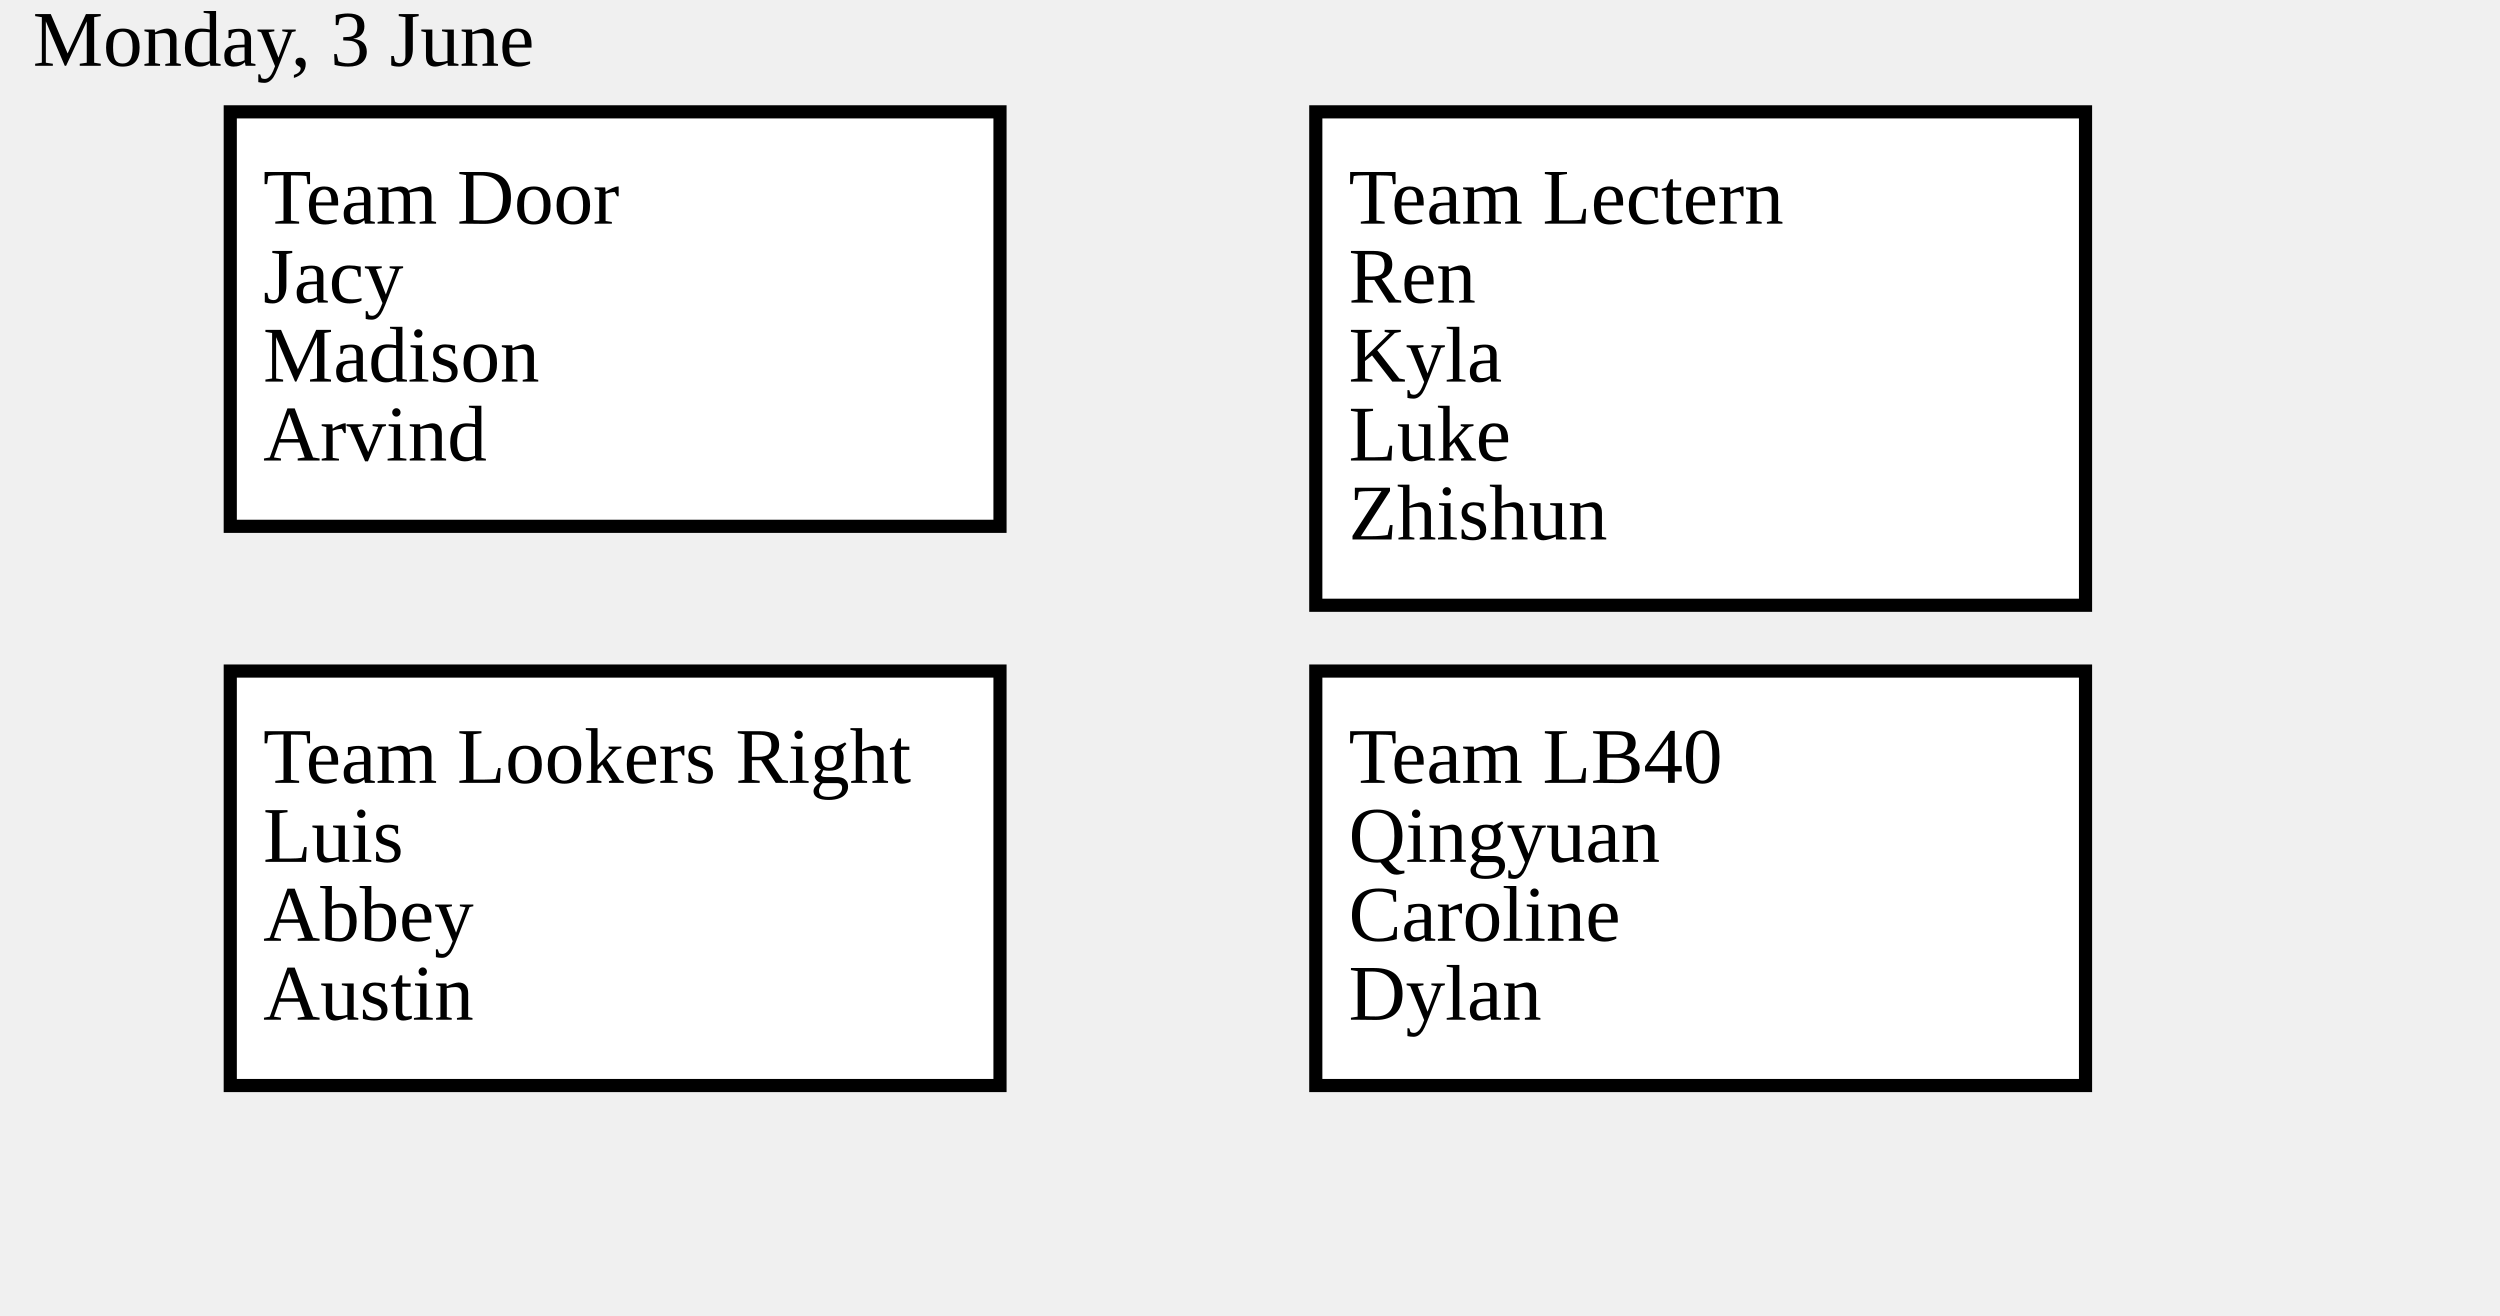
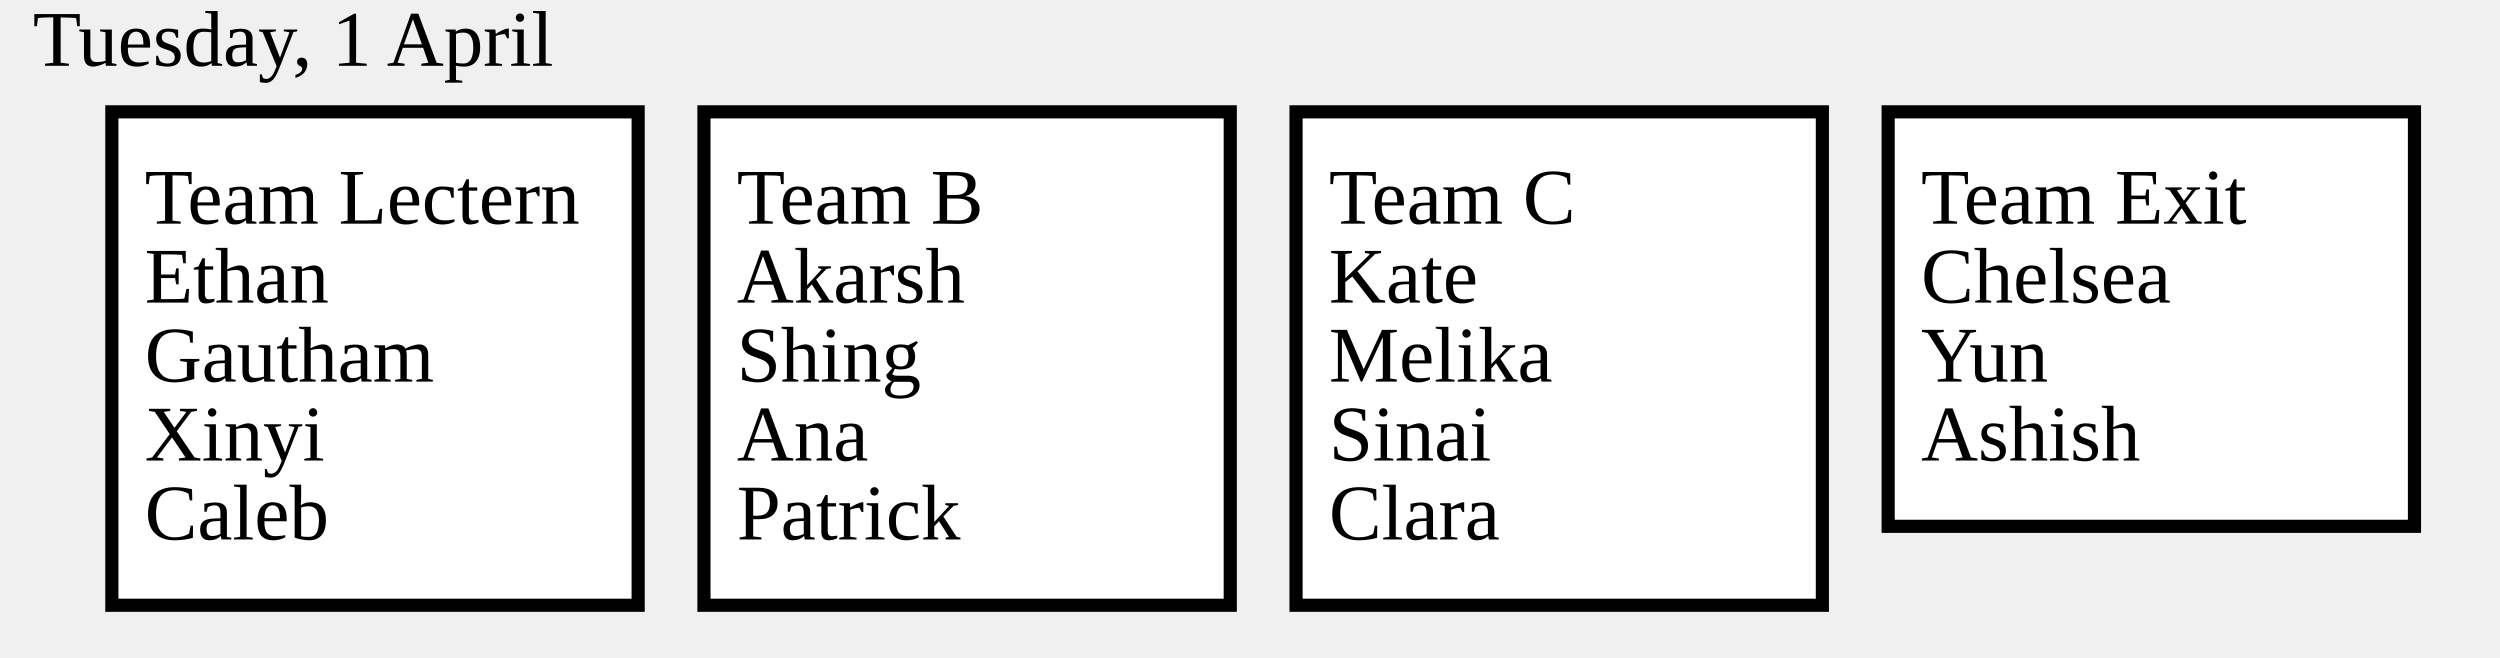
- <svg xmlns="http://www.w3.org/2000/svg" width="380" height="200" viewBox="0 0 380 200" displayInline="False">
+ <svg xmlns="http://www.w3.org/2000/svg" width="380" height="100" viewBox="0 0 380 100" displayInline="False">
  <defs>
</defs>
-   <rect x="200" y="102" width="117" height="63" fill="#ffffff" stroke-width="2" stroke="black" />
-   <text x="205" y="119" font-size="12" fill="black">Team LB40</text>
-   <text x="205" y="131" font-size="12" fill="black">Qingyuan</text>
-   <text x="205" y="143" font-size="12" fill="black">Caroline</text>
-   <text x="205" y="155" font-size="12" fill="black">Dylan</text>
-   <rect x="35" y="17" width="117" height="63" fill="#ffffff" stroke-width="2" stroke="black" />
-   <text x="40" y="34" font-size="12" fill="black">Team Door</text>
-   <text x="40" y="46" font-size="12" fill="black">Jacy</text>
-   <text x="40" y="58" font-size="12" fill="black">Madison</text>
-   <text x="40" y="70" font-size="12" fill="black">Arvind</text>
-   <rect x="200" y="17" width="117" height="75" fill="#ffffff" stroke-width="2" stroke="black" />
-   <text x="205" y="34" font-size="12" fill="black">Team Lectern</text>
-   <text x="205" y="46" font-size="12" fill="black">Ren</text>
-   <text x="205" y="58" font-size="12" fill="black">Kyla</text>
-   <text x="205" y="70" font-size="12" fill="black">Luke</text>
-   <text x="205" y="82" font-size="12" fill="black">Zhishun</text>
-   <rect x="35" y="102" width="117" height="63" fill="#ffffff" stroke-width="2" stroke="black" />
-   <text x="40" y="119" font-size="12" fill="black">Team Lookers Right</text>
-   <text x="40" y="131" font-size="12" fill="black">Luis</text>
-   <text x="40" y="143" font-size="12" fill="black">Abbey</text>
-   <text x="40" y="155" font-size="12" fill="black">Austin</text>
-   <text x="5" y="10" font-size="12" fill="black">Monday, 3 June</text>
+   <rect x="17" y="17" width="80" height="75" fill="#ffffff" stroke-width="2" stroke="black" />
+   <text x="22" y="34" font-size="12" fill="black">Team Lectern</text>
+   <text x="22" y="46" font-size="12" fill="black">Ethan</text>
+   <text x="22" y="58" font-size="12" fill="black">Gautham</text>
+   <text x="22" y="70" font-size="12" fill="black">Xinyi</text>
+   <text x="22" y="82" font-size="12" fill="black">Caleb</text>
+   <rect x="107" y="17" width="80" height="75" fill="#ffffff" stroke-width="2" stroke="black" />
+   <text x="112" y="34" font-size="12" fill="black">Team B</text>
+   <text x="112" y="46" font-size="12" fill="black">Akarsh</text>
+   <text x="112" y="58" font-size="12" fill="black">Shing</text>
+   <text x="112" y="70" font-size="12" fill="black">Ana</text>
+   <text x="112" y="82" font-size="12" fill="black">Patrick</text>
+   <rect x="197" y="17" width="80" height="75" fill="#ffffff" stroke-width="2" stroke="black" />
+   <text x="202" y="34" font-size="12" fill="black">Team C</text>
+   <text x="202" y="46" font-size="12" fill="black">Kate</text>
+   <text x="202" y="58" font-size="12" fill="black">Melika</text>
+   <text x="202" y="70" font-size="12" fill="black">Sinai</text>
+   <text x="202" y="82" font-size="12" fill="black">Clara</text>
+   <rect x="287" y="17" width="80" height="63" fill="#ffffff" stroke-width="2" stroke="black" />
+   <text x="292" y="34" font-size="12" fill="black">Team Exit</text>
+   <text x="292" y="46" font-size="12" fill="black">Chelsea</text>
+   <text x="292" y="58" font-size="12" fill="black">Yun</text>
+   <text x="292" y="70" font-size="12" fill="black">Ashish</text>
+   <text x="5" y="10" font-size="12" fill="black">Tuesday, 1 April</text>
</svg>
